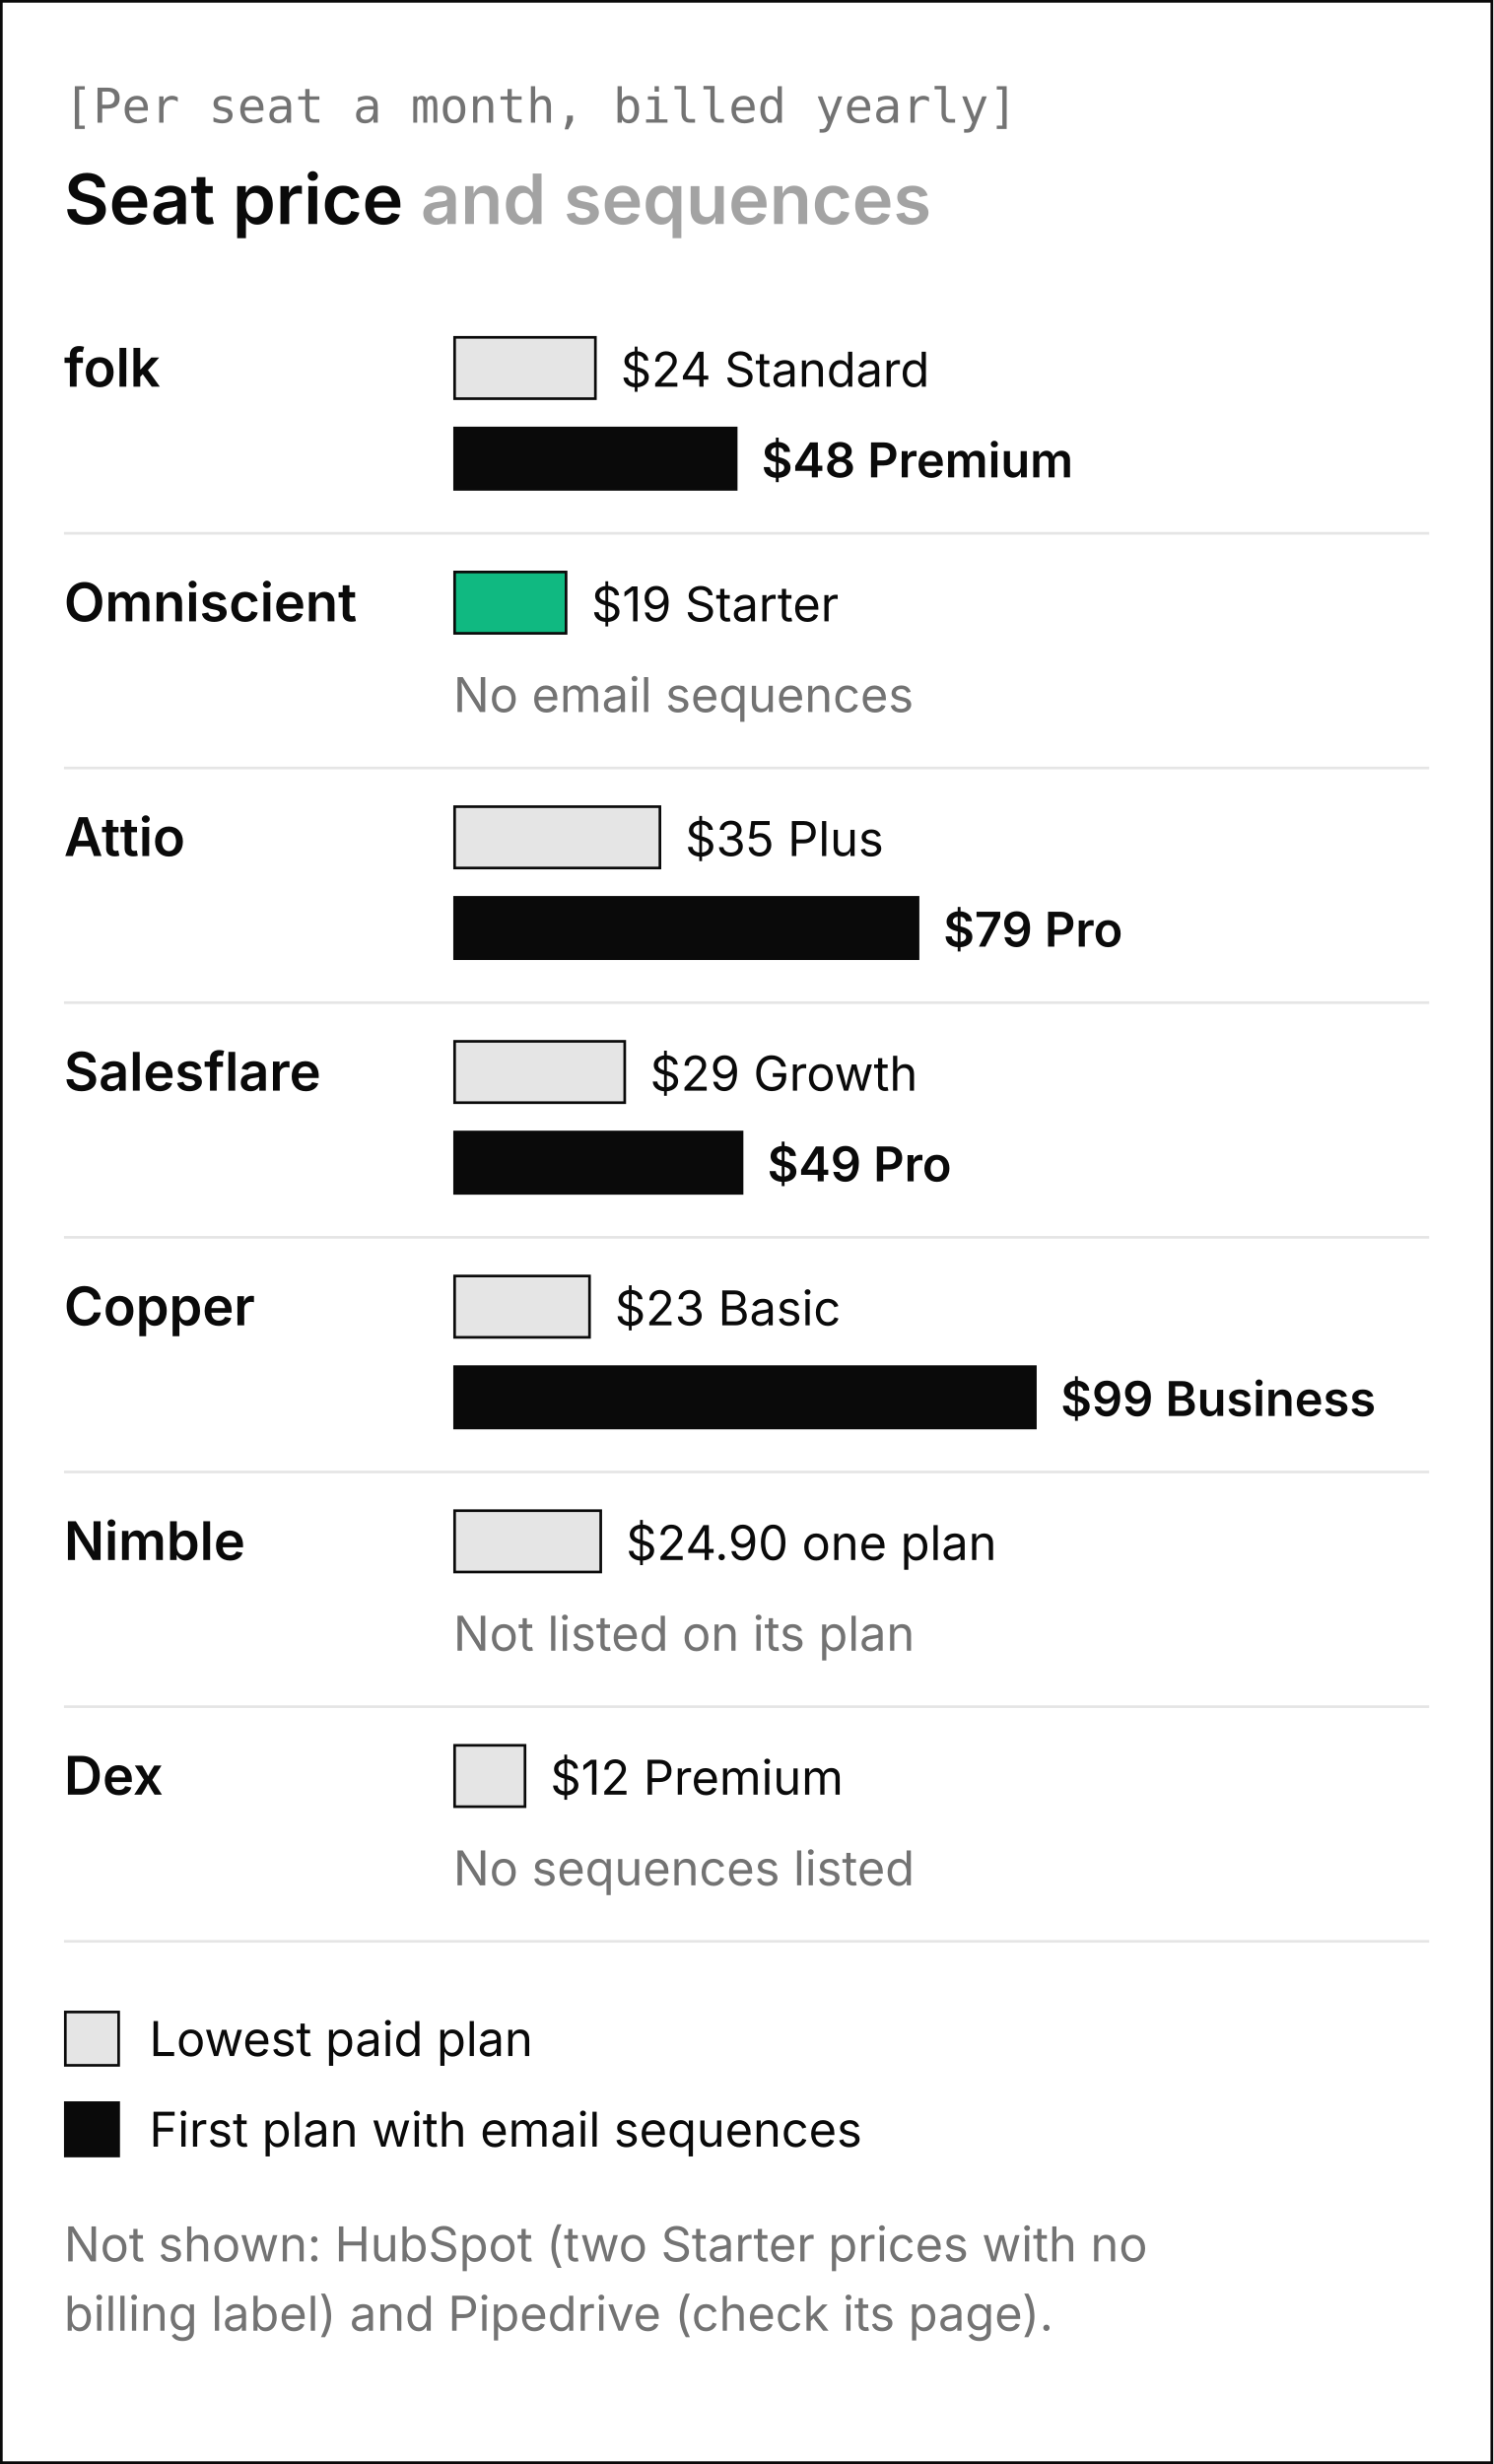
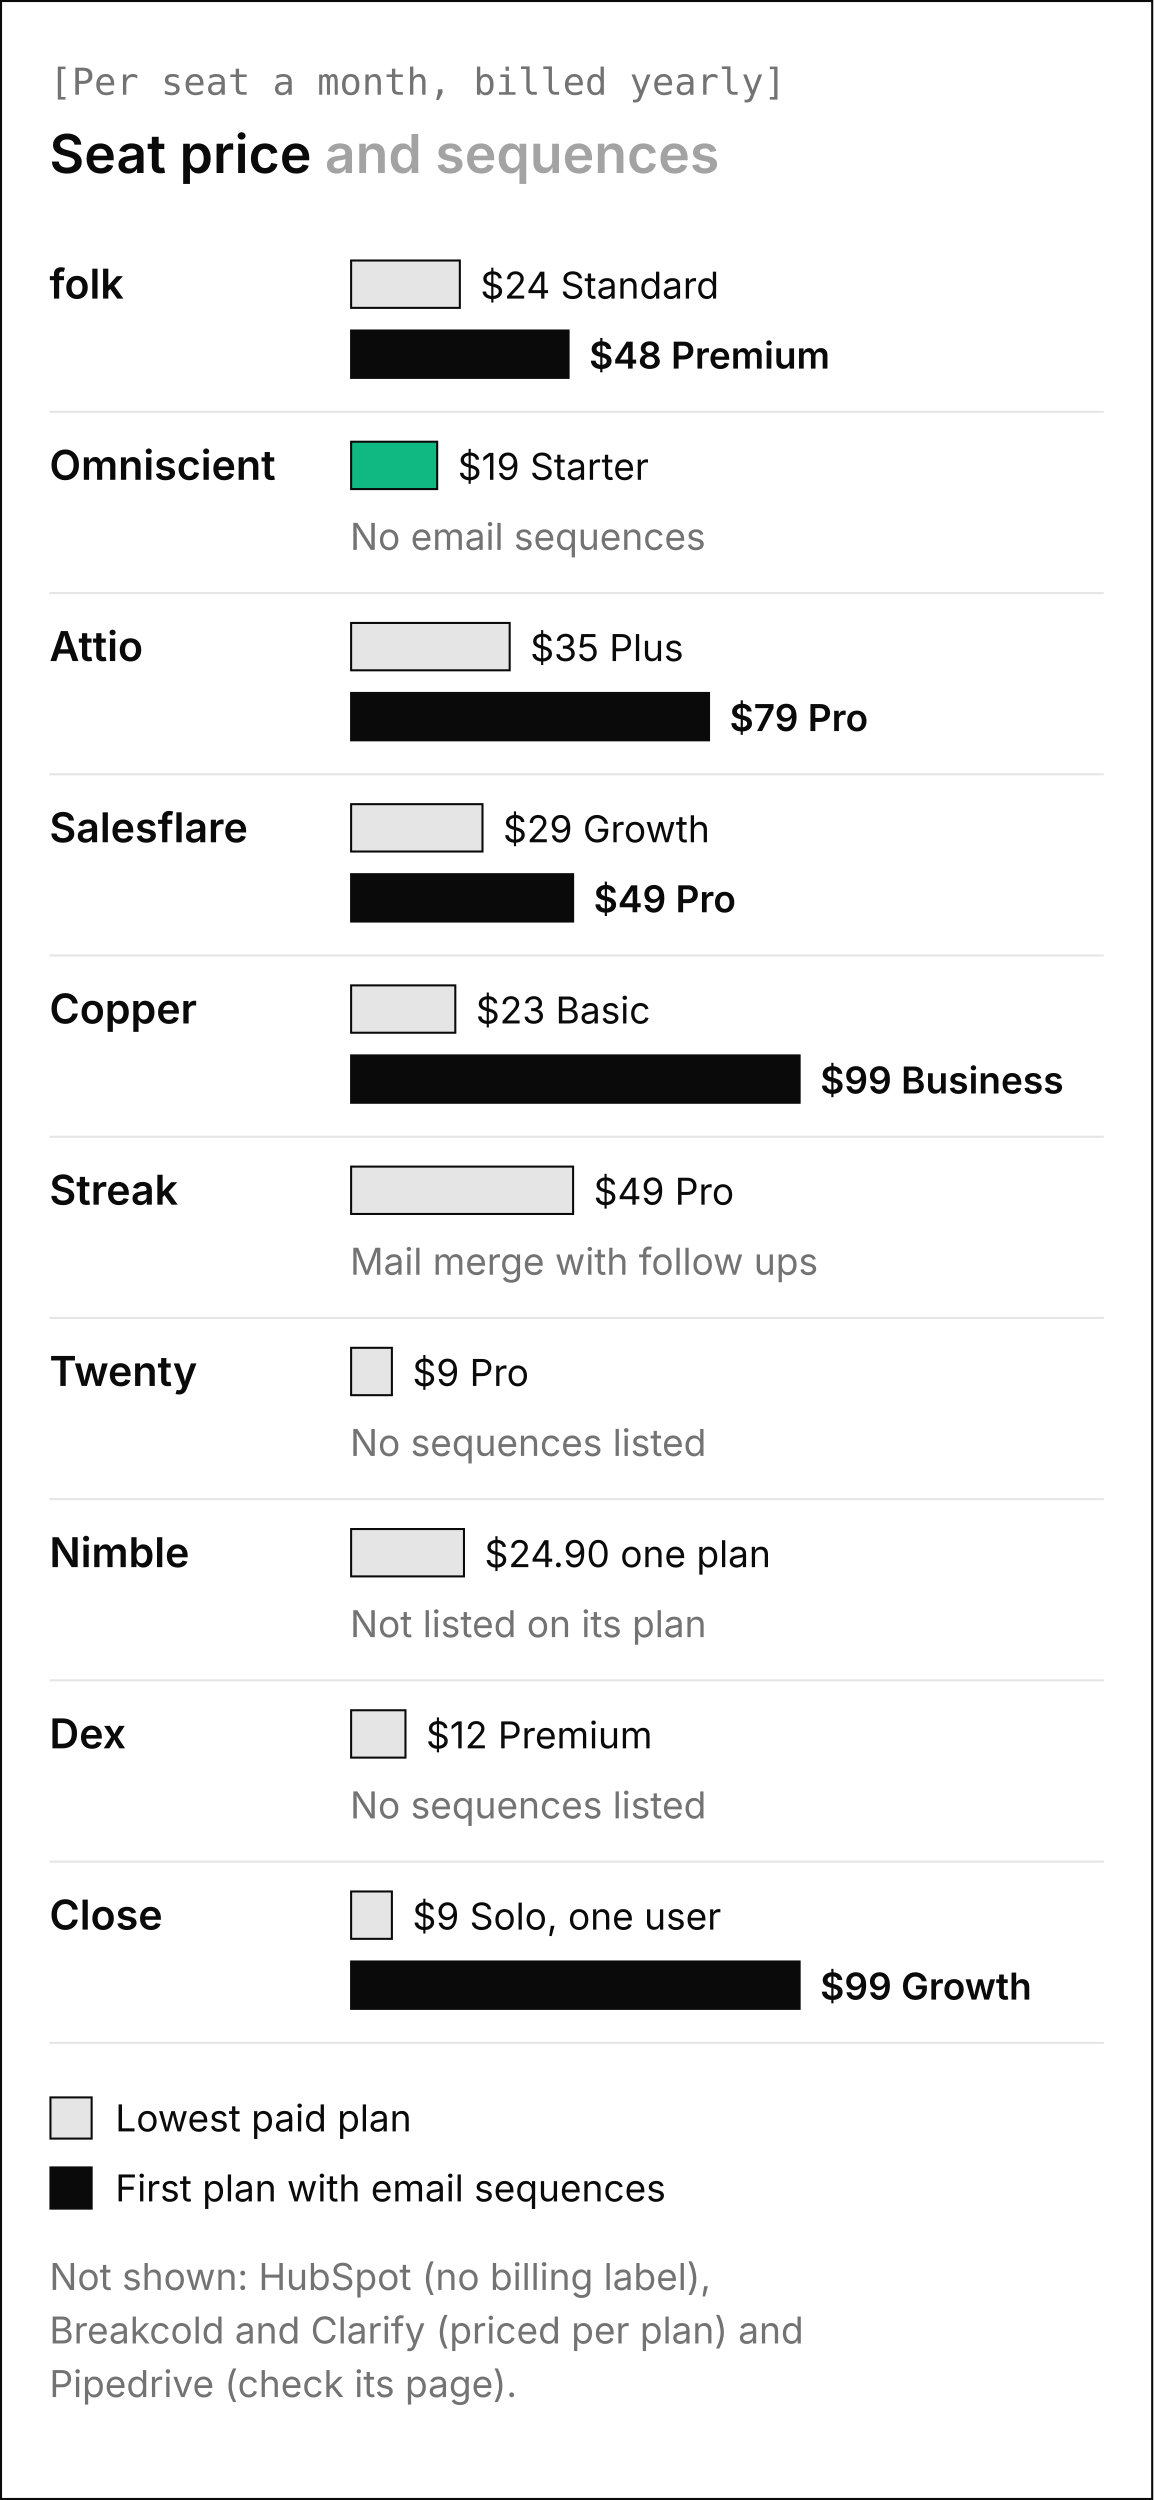
- <svg xmlns="http://www.w3.org/2000/svg" viewBox="0 0 560 924" width="560" height="924" role="img" aria-labelledby="t d" font-family="Inter, system-ui, sans-serif">
-   <rect width="560" height="924" fill="#ffffff" />
-   <rect x="0.5" y="0.5" width="559" height="923" fill="none" stroke="#0a0a0a" />
+ <svg xmlns="http://www.w3.org/2000/svg" viewBox="0 0 560 1214" width="560" height="1214" role="img" aria-labelledby="t d" font-family="Inter, system-ui, sans-serif">
+   <rect width="560" height="1214" fill="#ffffff" />
+   <rect x="0.5" y="0.5" width="559" height="1213" fill="none" stroke="#0a0a0a" />
  <text x="24" y="46" font-family="Geist Mono, ui-monospace, monospace" font-size="18" fill="#737373">[Per seat a month, billed yearly]</text>
  <text x="24" y="84" font-size="26" font-weight="600" fill="#0a0a0a">Seat price <tspan fill="#a3a3a3">and sequences</tspan>
  </text>
  <text x="24" y="145" font-size="20" font-weight="600" fill="#0a0a0a">folk</text>
  <rect x="170.5" y="126.5" width="52.8" height="23" fill="#e5e5e5" stroke="#0a0a0a" />
-   <text x="232.8" y="145" font-size="18" fill="#0a0a0a">$24 Standard</text>
+   <text x="233.3" y="145" font-size="18" fill="#0a0a0a">$24 Standard</text>
  <rect x="170.5" y="160.5" width="105.6" height="23" fill="#0a0a0a" stroke="#0a0a0a" />
-   <text x="285.6" y="179" font-size="18" font-weight="600" fill="#0a0a0a">$48 Premium</text>
+   <text x="286.1" y="179" font-size="18" font-weight="600" fill="#0a0a0a">$48 Premium</text>
  <line x1="24" y1="200" x2="536" y2="200" stroke="#e5e5e5" />
  <text x="24" y="233" font-size="20" font-weight="600" fill="#0a0a0a">Omniscient</text>
  <rect x="170.5" y="214.5" width="41.8" height="23" fill="#10b981" stroke="#0a0a0a" />
-   <text x="221.8" y="233" font-size="18" fill="#0a0a0a">$19 Starter</text>
+   <text x="222.3" y="233" font-size="18" fill="#0a0a0a">$19 Starter</text>
  <text x="170" y="267" font-size="18" fill="#737373">No email sequences</text>
  <line x1="24" y1="288" x2="536" y2="288" stroke="#e5e5e5" />
  <text x="24" y="321" font-size="20" font-weight="600" fill="#0a0a0a">Attio</text>
  <rect x="170.5" y="302.5" width="77.0" height="23" fill="#e5e5e5" stroke="#0a0a0a" />
-   <text x="257.0" y="321" font-size="18" fill="#0a0a0a">$35 Plus</text>
+   <text x="257.5" y="321" font-size="18" fill="#0a0a0a">$35 Plus</text>
  <rect x="170.5" y="336.5" width="173.8" height="23" fill="#0a0a0a" stroke="#0a0a0a" />
-   <text x="353.8" y="355" font-size="18" font-weight="600" fill="#0a0a0a">$79 Pro</text>
+   <text x="354.3" y="355" font-size="18" font-weight="600" fill="#0a0a0a">$79 Pro</text>
  <line x1="24" y1="376" x2="536" y2="376" stroke="#e5e5e5" />
  <text x="24" y="409" font-size="20" font-weight="600" fill="#0a0a0a">Salesflare</text>
  <rect x="170.5" y="390.5" width="63.8" height="23" fill="#e5e5e5" stroke="#0a0a0a" />
-   <text x="243.8" y="409" font-size="18" fill="#0a0a0a">$29 Growth</text>
+   <text x="244.3" y="409" font-size="18" fill="#0a0a0a">$29 Growth</text>
  <rect x="170.5" y="424.5" width="107.8" height="23" fill="#0a0a0a" stroke="#0a0a0a" />
-   <text x="287.8" y="443" font-size="18" font-weight="600" fill="#0a0a0a">$49 Pro</text>
+   <text x="288.3" y="443" font-size="18" font-weight="600" fill="#0a0a0a">$49 Pro</text>
  <line x1="24" y1="464" x2="536" y2="464" stroke="#e5e5e5" />
  <text x="24" y="497" font-size="20" font-weight="600" fill="#0a0a0a">Copper</text>
  <rect x="170.5" y="478.5" width="50.6" height="23" fill="#e5e5e5" stroke="#0a0a0a" />
-   <text x="230.6" y="497" font-size="18" fill="#0a0a0a">$23 Basic</text>
+   <text x="231.1" y="497" font-size="18" fill="#0a0a0a">$23 Basic</text>
  <rect x="170.5" y="512.5" width="217.8" height="23" fill="#0a0a0a" stroke="#0a0a0a" />
-   <text x="397.8" y="531" font-size="18" font-weight="600" fill="#0a0a0a">$99 Business</text>
+   <text x="398.3" y="531" font-size="18" font-weight="600" fill="#0a0a0a">$99 Business</text>
  <line x1="24" y1="552" x2="536" y2="552" stroke="#e5e5e5" />
-   <text x="24" y="585" font-size="20" font-weight="600" fill="#0a0a0a">Nimble</text>
-   <rect x="170.5" y="566.5" width="54.8" height="23" fill="#e5e5e5" stroke="#0a0a0a" />
-   <text x="234.8" y="585" font-size="18" fill="#0a0a0a">$24.90 one plan</text>
-   <text x="170" y="619" font-size="18" fill="#737373">Not listed on its plan</text>
+   <text x="24" y="585" font-size="20" font-weight="600" fill="#0a0a0a">Streak</text>
+   <rect x="170.5" y="566.5" width="107.8" height="23" fill="#e5e5e5" stroke="#0a0a0a" />
+   <text x="288.3" y="585" font-size="18" fill="#0a0a0a">$49 Pro</text>
+   <text x="170" y="619" font-size="18" fill="#737373">Mail merge with follow ups</text>
  <line x1="24" y1="640" x2="536" y2="640" stroke="#e5e5e5" />
-   <text x="24" y="673" font-size="20" font-weight="600" fill="#0a0a0a">Dex</text>
-   <rect x="170.5" y="654.5" width="26.4" height="23" fill="#e5e5e5" stroke="#0a0a0a" />
-   <text x="206.4" y="673" font-size="18" fill="#0a0a0a">$12 Premium</text>
+   <text x="24" y="673" font-size="20" font-weight="600" fill="#0a0a0a">Twenty</text>
+   <rect x="170.5" y="654.5" width="19.8" height="23" fill="#e5e5e5" stroke="#0a0a0a" />
+   <text x="200.3" y="673" font-size="18" fill="#0a0a0a">$9 Pro</text>
  <text x="170" y="707" font-size="18" fill="#737373">No sequences listed</text>
  <line x1="24" y1="728" x2="536" y2="728" stroke="#e5e5e5" />
-   <rect x="24.5" y="754.5" width="20" height="20" fill="#e5e5e5" stroke="#0a0a0a" />
-   <text x="56" y="771" font-size="18" fill="#0a0a0a">Lowest paid plan</text>
-   <rect x="24.5" y="788.5" width="20" height="20" fill="#0a0a0a" stroke="#0a0a0a" />
-   <text x="56" y="805" font-size="18" fill="#0a0a0a">First plan with email sequences</text>
-   <text x="24" y="848" font-size="18" fill="#737373">Not shown: HubSpot (two Starter prices with no</text>
-   <text x="24" y="874" font-size="18" fill="#737373">billing label) and Pipedrive (check its page).</text>
+   <text x="24" y="761" font-size="20" font-weight="600" fill="#0a0a0a">Nimble</text>
+   <rect x="170.5" y="742.5" width="54.8" height="23" fill="#e5e5e5" stroke="#0a0a0a" />
+   <text x="235.3" y="761" font-size="18" fill="#0a0a0a">$24.90 one plan</text>
+   <text x="170" y="795" font-size="18" fill="#737373">Not listed on its plan</text>
+   <line x1="24" y1="816" x2="536" y2="816" stroke="#e5e5e5" />
+   <text x="24" y="849" font-size="20" font-weight="600" fill="#0a0a0a">Dex</text>
+   <rect x="170.5" y="830.5" width="26.4" height="23" fill="#e5e5e5" stroke="#0a0a0a" />
+   <text x="206.9" y="849" font-size="18" fill="#0a0a0a">$12 Premium</text>
+   <text x="170" y="883" font-size="18" fill="#737373">No sequences listed</text>
+   <line x1="24" y1="904" x2="536" y2="904" stroke="#e5e5e5" />
+   <text x="24" y="937" font-size="20" font-weight="600" fill="#0a0a0a">Close</text>
+   <rect x="170.5" y="918.5" width="19.8" height="23" fill="#e5e5e5" stroke="#0a0a0a" />
+   <text x="200.3" y="937" font-size="18" fill="#0a0a0a">$9 Solo, one user</text>
+   <rect x="170.5" y="952.5" width="217.8" height="23" fill="#0a0a0a" stroke="#0a0a0a" />
+   <text x="398.3" y="971" font-size="18" font-weight="600" fill="#0a0a0a">$99 Growth</text>
+   <line x1="24" y1="992" x2="536" y2="992" stroke="#e5e5e5" />
+   <rect x="24.5" y="1018.5" width="20" height="20" fill="#e5e5e5" stroke="#0a0a0a" />
+   <text x="56" y="1035" font-size="18" fill="#0a0a0a">Lowest paid plan</text>
+   <rect x="24.5" y="1052.5" width="20" height="20" fill="#0a0a0a" stroke="#0a0a0a" />
+   <text x="56" y="1069" font-size="18" fill="#0a0a0a">First plan with email sequences</text>
+   <text x="24" y="1112" font-size="18" fill="#737373">Not shown: HubSpot (no billing label),</text>
+   <text x="24" y="1138" font-size="18" fill="#737373">Breakcold and Clarify (priced per plan) and</text>
+   <text x="24" y="1164" font-size="18" fill="#737373">Pipedrive (check its page).</text>
</svg>
